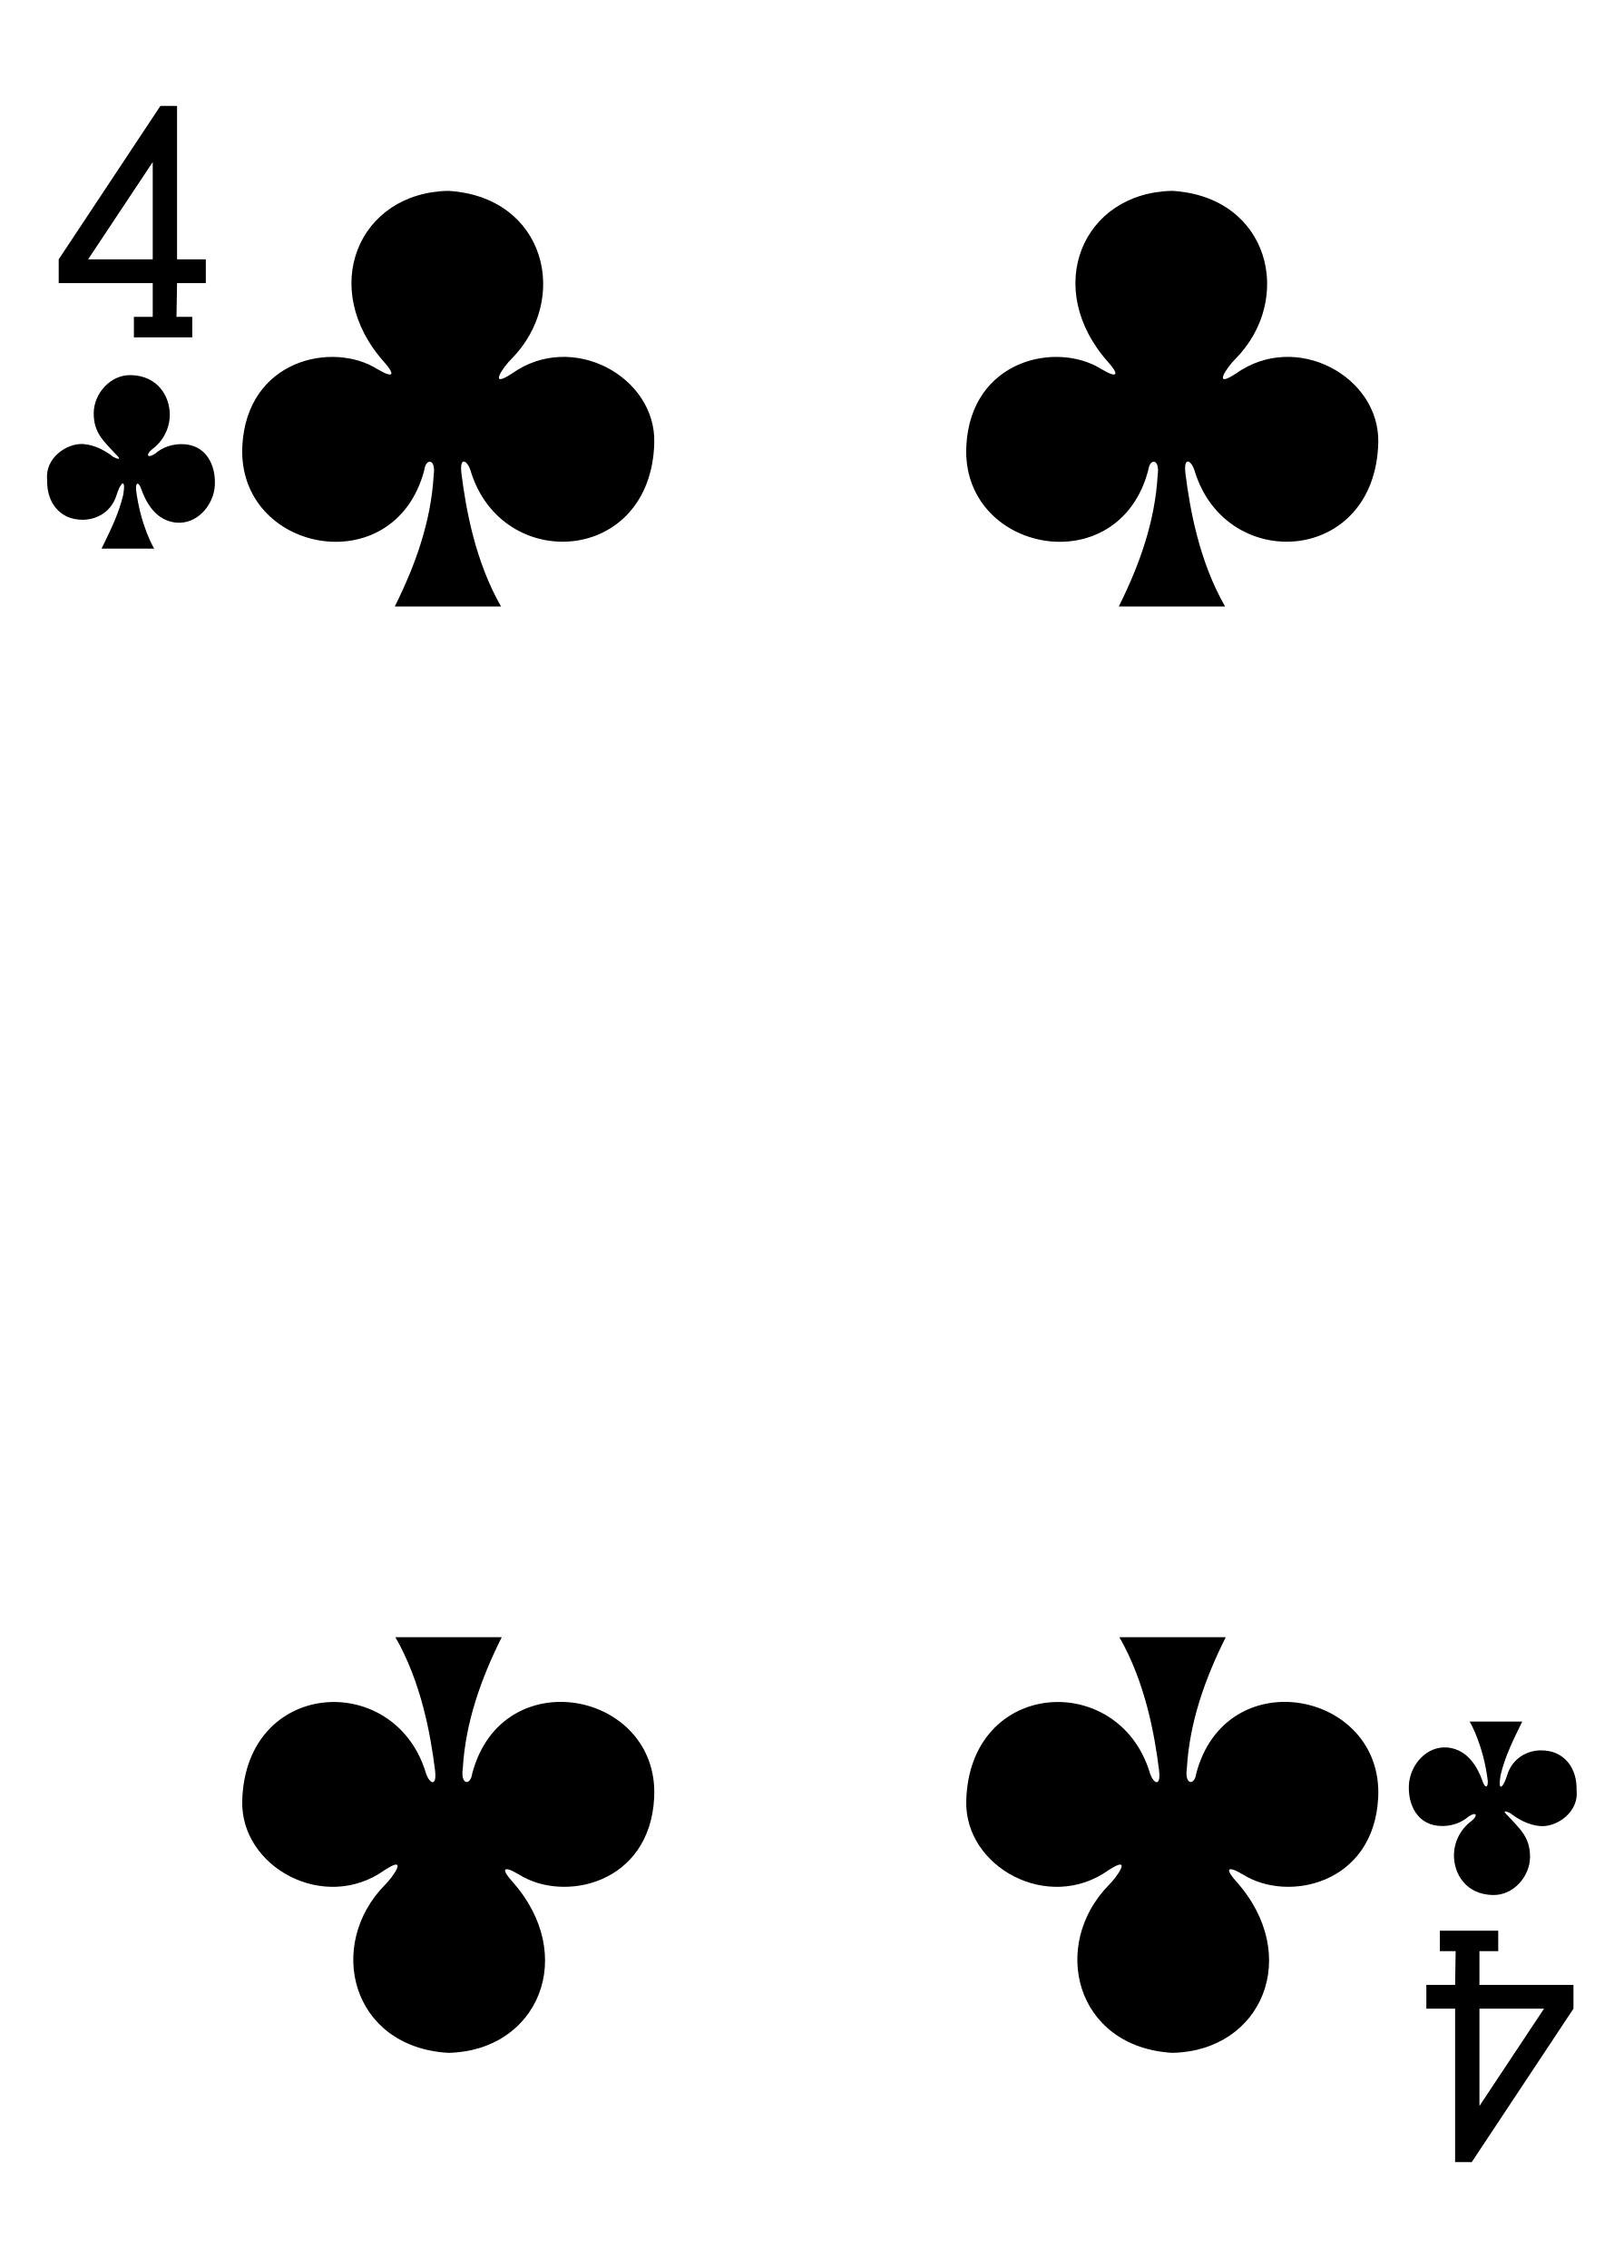
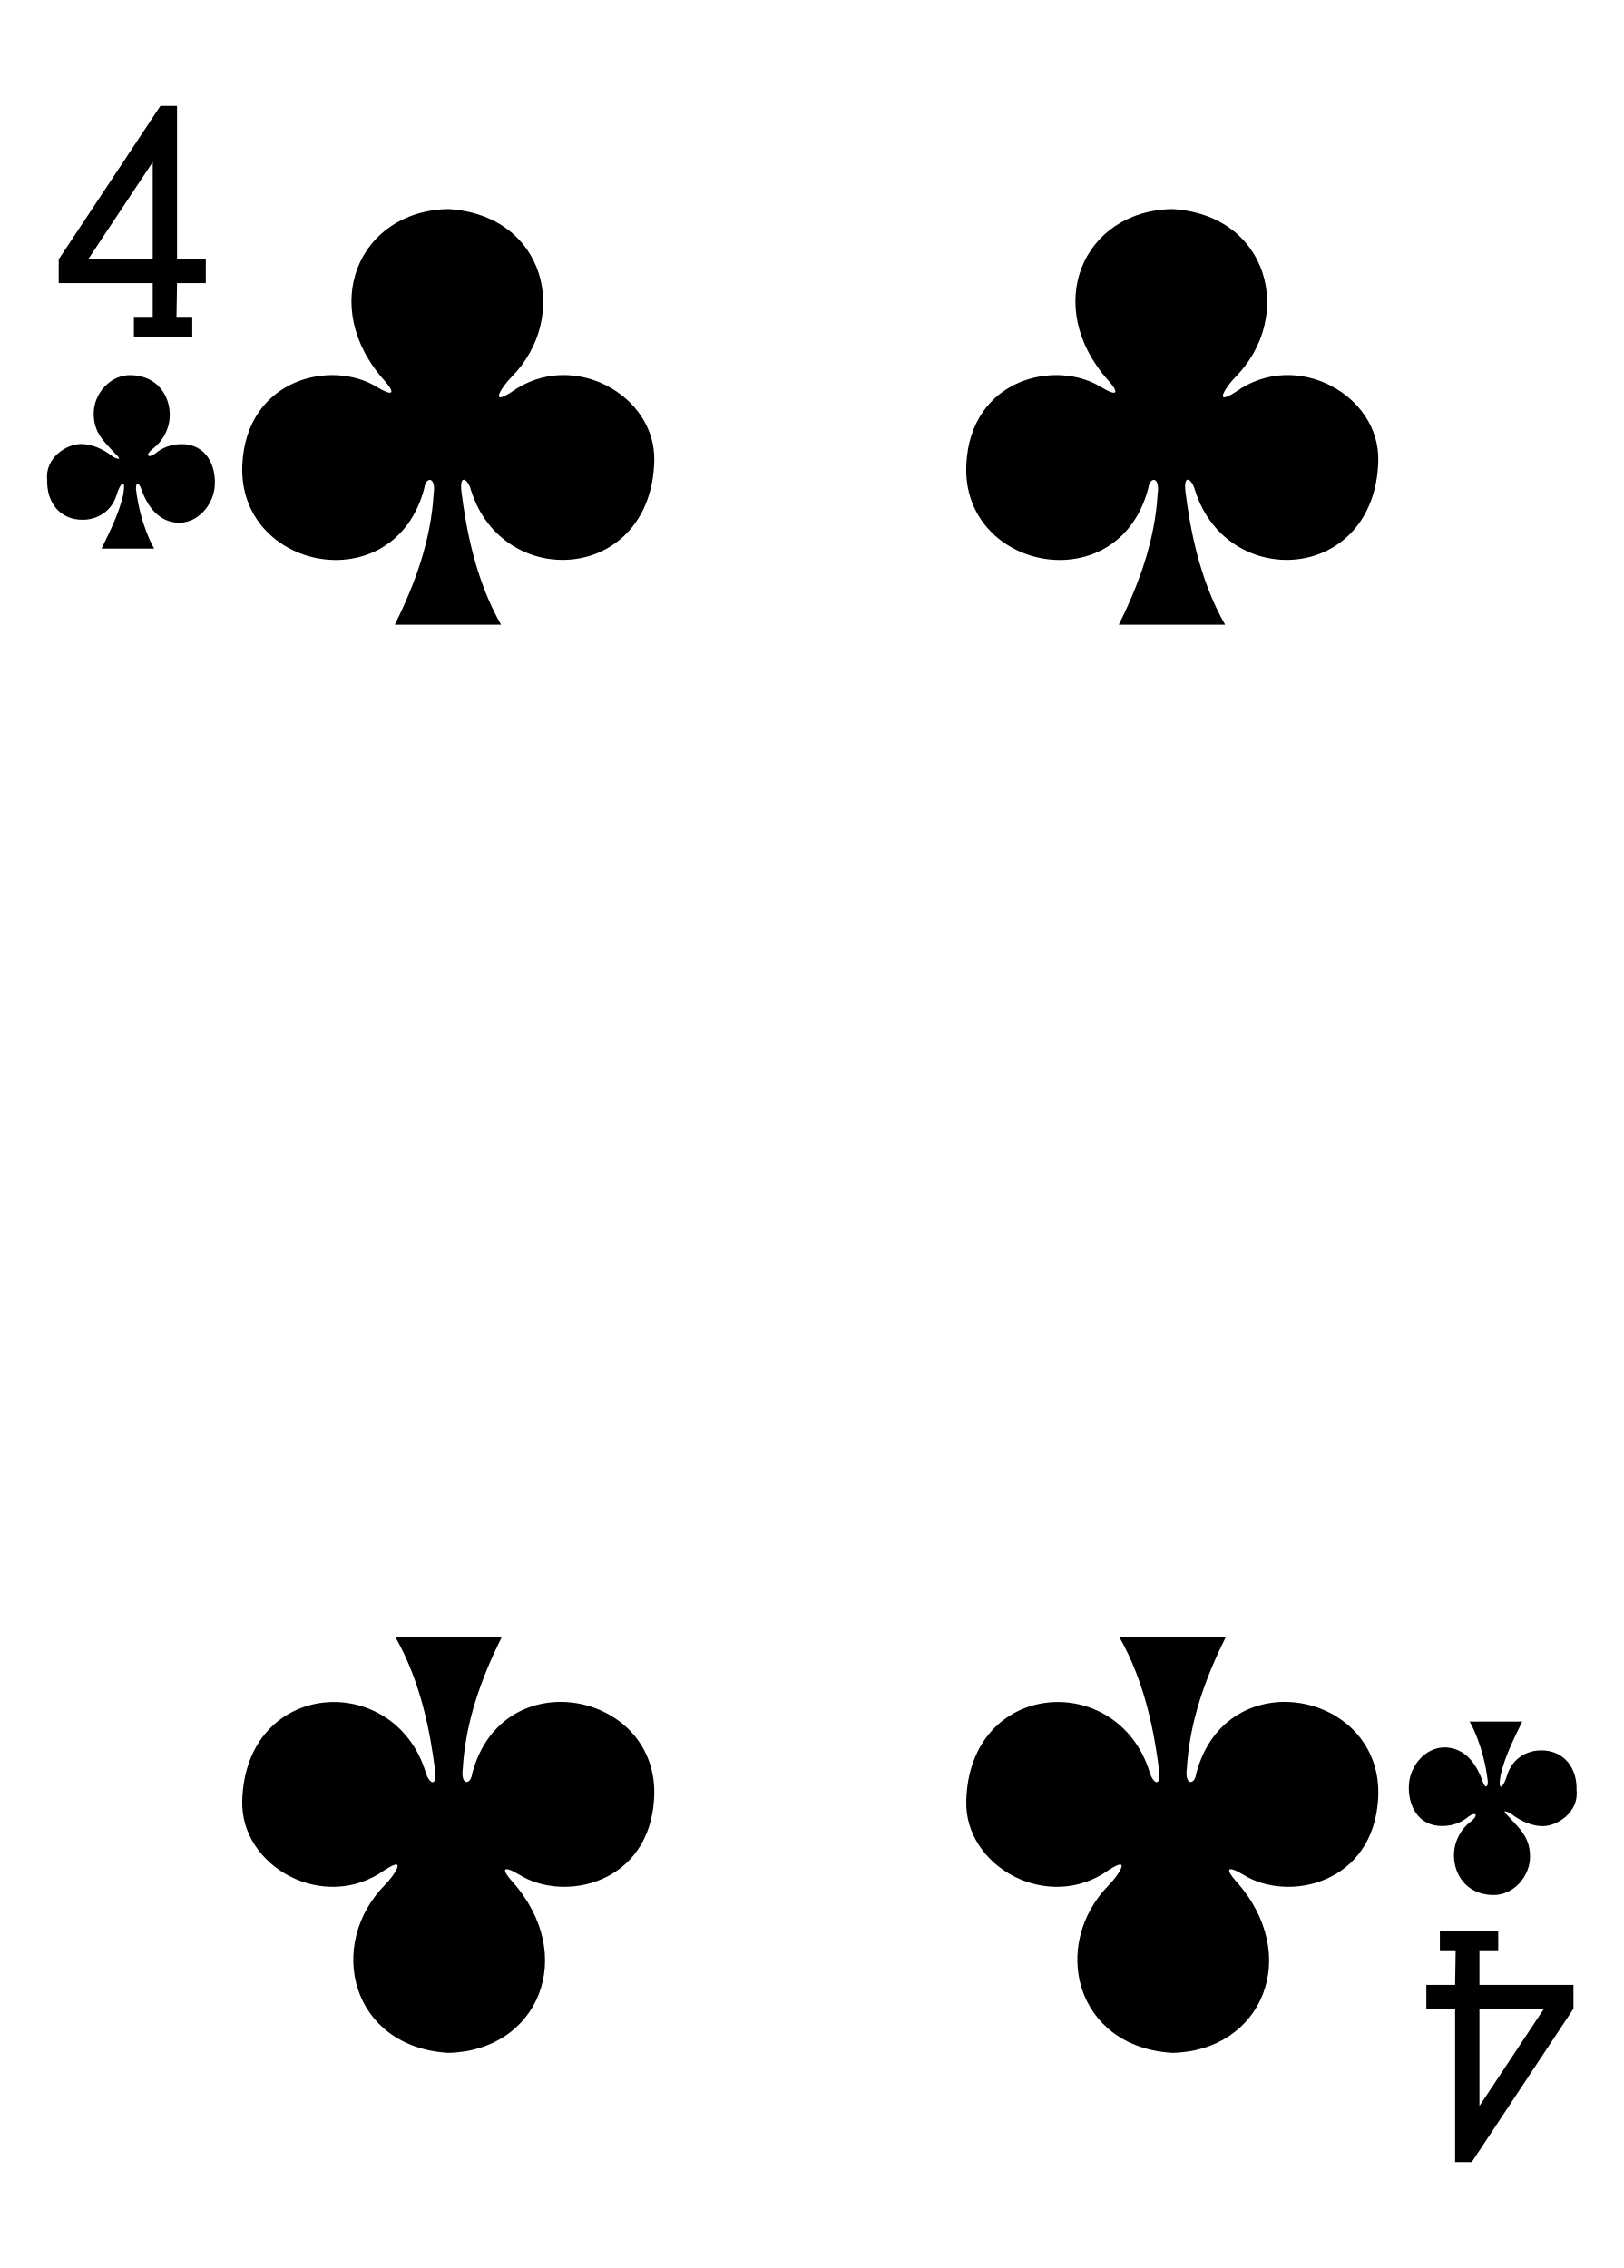
<svg xmlns="http://www.w3.org/2000/svg" version="1.1" id="Layer_1" x="0px" y="0px" width="178.582px" height="249.449px" viewBox="0 0 178.582 249.449" enable-background="new 0 0 178.582 249.449" xml:space="preserve">
  <g>
    <path d="M14.726,37.102v-2.25h2.071v-3.711H6.457v-2.618l11.187-16.878l1.828,0.007v16.871h3.164v2.618h-3.164l-0.062,3.711h1.734   v2.25H14.726z M16.797,17.824L9.691,28.523h7.106V17.824z" />
    <path d="M164.773,212.352v2.25h-2.066v3.711h10.34v2.613l-11.188,16.879l-1.828-0.004v-16.875h-3.164v-2.613h3.164l0.059-3.711   h-1.734v-2.25H164.773z M162.707,231.629l7.102-10.703h-7.102V231.629z" />
-     <path d="M123.042,66.707c2.306-4.621,3.979-9.359,4.276-14.43c0.272-1.867-0.858-1.898-1.03-0.582   c-3.259,12.473-20.608,9.094-20.013-2.636c0.483-9.516,9.935-11.567,14.867-8.454c1.944,1.145,1.836,0.461,0.772-0.73   c-7.324-8.168-2.892-18.688,7.008-18.883c10.703,0.637,13.479,11.899,6.914,18.52c-0.815,0.797-2.625,3.355,0.103,1.566   c6.629-4.711,15.828,0.356,15.642,7.617c-0.349,13.391-16.672,14.391-20.164,3.203c-0.336-1.238-1.301-1.863-1.035,0.243   c0.484,3.816,1.484,9.566,4.353,14.566H123.042L123.042,66.707z" />
-     <path d="M43.418,66.707c2.3-4.621,3.98-9.359,4.277-14.43c0.273-1.867-0.859-1.898-1.031-0.582   c-3.262,12.473-20.61,9.094-20.012-2.636c0.484-9.516,9.934-11.567,14.863-8.454c1.95,1.145,1.84,0.461,0.778-0.73   c-7.325-8.168-2.891-18.688,7.007-18.883c10.704,0.637,13.481,11.899,6.915,18.52c-0.817,0.797-2.625,3.355,0.097,1.566   c6.629-4.711,15.832,0.356,15.645,7.617c-0.348,13.391-16.672,14.391-20.164,3.203c-0.336-1.238-1.305-1.863-1.036,0.243   c0.485,3.816,1.485,9.566,4.348,14.566H43.418L43.418,66.707z" />
-     <path d="M134.805,180.07c-2.306,4.619-3.979,9.363-4.277,14.43c-0.272,1.867,0.859,1.896,1.027,0.586   c3.262-12.479,20.612-9.098,20.016,2.637c-0.483,9.518-9.938,11.563-14.866,8.449c-1.945-1.145-1.836-0.457-0.772,0.73   c7.323,8.168,2.887,18.689-7.009,18.883c-10.702-0.639-13.479-11.898-6.918-18.52c0.815-0.799,2.629-3.354-0.098-1.566   c-6.63,4.711-15.828-0.352-15.642-7.613c0.344-13.396,16.672-14.391,20.159-3.207c0.337,1.242,1.306,1.863,1.039-0.242   c-0.483-3.813-1.487-9.563-4.353-14.566H134.805L134.805,180.07z" />
-     <path d="M55.179,180.07c-2.304,4.619-3.98,9.363-4.281,14.43c-0.273,1.867,0.859,1.896,1.031,0.586   c3.262-12.479,20.61-9.098,20.016,2.637c-0.484,9.518-9.938,11.563-14.867,8.449c-1.946-1.145-1.836-0.457-0.774,0.73   c7.325,8.168,2.887,18.689-7.011,18.883c-10.703-0.639-13.481-11.898-6.914-18.52c0.816-0.799,2.628-3.354-0.098-1.566   c-6.629,4.711-15.828-0.352-15.641-7.613c0.344-13.396,16.668-14.391,20.16-3.207c0.336,1.242,1.305,1.863,1.036-0.242   c-0.481-3.813-1.485-9.563-4.348-14.566H55.179L55.179,180.07z" />
+     <path d="M123.042,68.707c2.306-4.621,3.979-9.359,4.276-14.43c0.271-1.867-0.858-1.898-1.03-0.582   c-3.259,12.473-20.608,9.094-20.013-2.636c0.482-9.516,9.935-11.567,14.867-8.454c1.943,1.145,1.836,0.461,0.771-0.73   c-7.324-8.168-2.893-18.688,7.008-18.883c10.703,0.637,13.479,11.899,6.914,18.52c-0.814,0.797-2.625,3.355,0.104,1.566   c6.629-4.711,15.828,0.356,15.642,7.617c-0.349,13.391-16.672,14.391-20.164,3.203c-0.336-1.238-1.301-1.863-1.035,0.243   c0.484,3.816,1.484,9.566,4.353,14.566H123.042L123.042,68.707z" />
+     <path d="M43.418,68.707c2.3-4.621,3.98-9.359,4.277-14.43c0.273-1.867-0.859-1.898-1.031-0.582   c-3.262,12.473-20.61,9.094-20.012-2.636c0.484-9.516,9.934-11.567,14.863-8.454c1.95,1.145,1.84,0.461,0.778-0.73   c-7.325-8.168-2.891-18.688,7.007-18.883c10.704,0.637,13.481,11.899,6.915,18.52c-0.817,0.797-2.625,3.355,0.097,1.566   c6.629-4.711,15.832,0.356,15.645,7.617c-0.348,13.391-16.672,14.391-20.164,3.203c-0.336-1.238-1.305-1.863-1.036,0.243   c0.485,3.816,1.485,9.566,4.348,14.566H43.418L43.418,68.707z" />
+     <path d="M134.805,180.07c-2.306,4.619-3.979,9.363-4.277,14.43c-0.271,1.867,0.859,1.896,1.027,0.586   c3.262-12.479,20.612-9.098,20.016,2.637c-0.482,9.519-9.938,11.563-14.865,8.449c-1.945-1.145-1.836-0.457-0.771,0.73   c7.322,8.168,2.887,18.688-7.01,18.883c-10.701-0.639-13.479-11.898-6.918-18.52c0.814-0.8,2.629-3.354-0.098-1.566   c-6.631,4.711-15.828-0.352-15.643-7.613c0.344-13.396,16.672-14.391,20.159-3.207c0.337,1.242,1.306,1.863,1.039-0.242   c-0.483-3.813-1.487-9.563-4.353-14.566H134.805L134.805,180.07z" />
+     <path d="M55.179,180.07c-2.304,4.619-3.98,9.363-4.281,14.43c-0.273,1.867,0.859,1.896,1.031,0.586   c3.262-12.479,20.61-9.098,20.016,2.637c-0.484,9.519-9.938,11.563-14.867,8.449c-1.946-1.145-1.836-0.457-0.774,0.73   c7.325,8.168,2.887,18.688-7.011,18.883c-10.703-0.639-13.481-11.898-6.914-18.52c0.816-0.8,2.628-3.354-0.098-1.566   c-6.629,4.711-15.828-0.352-15.641-7.613c0.344-13.396,16.668-14.391,20.16-3.207c0.336,1.242,1.305,1.863,1.036-0.242   c-0.481-3.813-1.485-9.563-4.348-14.566H55.179L55.179,180.07z" />
    <path d="M11.168,60.34c0.953-1.957,1.879-3.778,2.386-5.922c0.336-2.02-0.351-1.27-0.742,0.055   c-0.574,1.839-2.176,2.675-3.664,2.695c-2.695,0.035-4.039-2.082-3.957-4.363c-0.293-2.399,2.137-4.094,3.969-3.965   c1.379,0.097,2.582,0.84,3.308,1.422c0.477,0.25,0.985,0.363,0.274-0.289c-1.34-1.465-2.461-2.371-2.434-4.567   c0.02-2.066,1.785-4.215,4.121-4.148c2.922,0.086,4.25,2.312,4.243,4.383c-0.008,1.511-0.762,2.902-1.926,3.761   c-0.758,0.614-0.547,1.075,0.316,0.493c0.828-0.711,1.813-1.024,2.836-1.047c2.793-0.043,3.883,2.371,3.723,4.613   c-0.149,2.098-1.938,4.262-4.293,4.016c-2.106-0.243-3.211-2.008-3.844-3.821c-0.211-0.558-0.543-0.707-0.531,0.121   c0.484,4.047,1.992,6.563,2.004,6.563H11.168L11.168,60.34z" />
-     <path d="M167.414,189.348c-0.953,1.953-1.883,3.773-2.387,5.918c-0.336,2.023,0.348,1.273,0.738-0.055   c0.576-1.836,2.18-2.676,3.664-2.695c2.693-0.035,4.043,2.086,3.957,4.363c0.297,2.396-2.139,4.098-3.971,3.965   c-1.375-0.098-2.578-0.84-3.307-1.418c-0.477-0.254-0.986-0.363-0.275,0.285c1.346,1.469,2.461,2.371,2.438,4.57   c-0.022,2.063-1.785,4.215-4.125,4.145c-2.922-0.082-4.25-2.309-4.242-4.383c0.009-1.512,0.763-2.902,1.931-3.762   c0.754-0.613,0.543-1.07-0.319-0.492c-0.824,0.715-1.813,1.025-2.832,1.047c-2.793,0.047-3.888-2.367-3.728-4.609   c0.151-2.102,1.938-4.262,4.297-4.02c2.103,0.242,3.211,2.008,3.845,3.824c0.211,0.555,0.538,0.701,0.53-0.125   c-0.487-4.049-1.992-6.563-2.004-6.559H167.414L167.414,189.348z" />
+     <path d="M167.414,189.348c-0.953,1.953-1.883,3.773-2.387,5.918c-0.336,2.023,0.348,1.273,0.738-0.055   c0.575-1.836,2.18-2.676,3.664-2.695c2.692-0.035,4.043,2.086,3.957,4.363c0.297,2.396-2.14,4.098-3.972,3.965   c-1.375-0.098-2.578-0.84-3.308-1.418c-0.477-0.254-0.985-0.363-0.274,0.285c1.347,1.469,2.461,2.371,2.438,4.57   c-0.022,2.063-1.785,4.215-4.125,4.145c-2.922-0.082-4.25-2.309-4.242-4.383c0.009-1.512,0.763-2.902,1.931-3.762   c0.754-0.613,0.543-1.07-0.319-0.492c-0.824,0.715-1.813,1.025-2.832,1.047c-2.793,0.047-3.888-2.367-3.728-4.609   c0.151-2.102,1.938-4.262,4.297-4.02c2.103,0.242,3.211,2.008,3.845,3.824c0.211,0.555,0.539,0.701,0.53-0.125   c-0.487-4.049-1.991-6.563-2.004-6.559H167.414L167.414,189.348z" />
  </g>
</svg>
